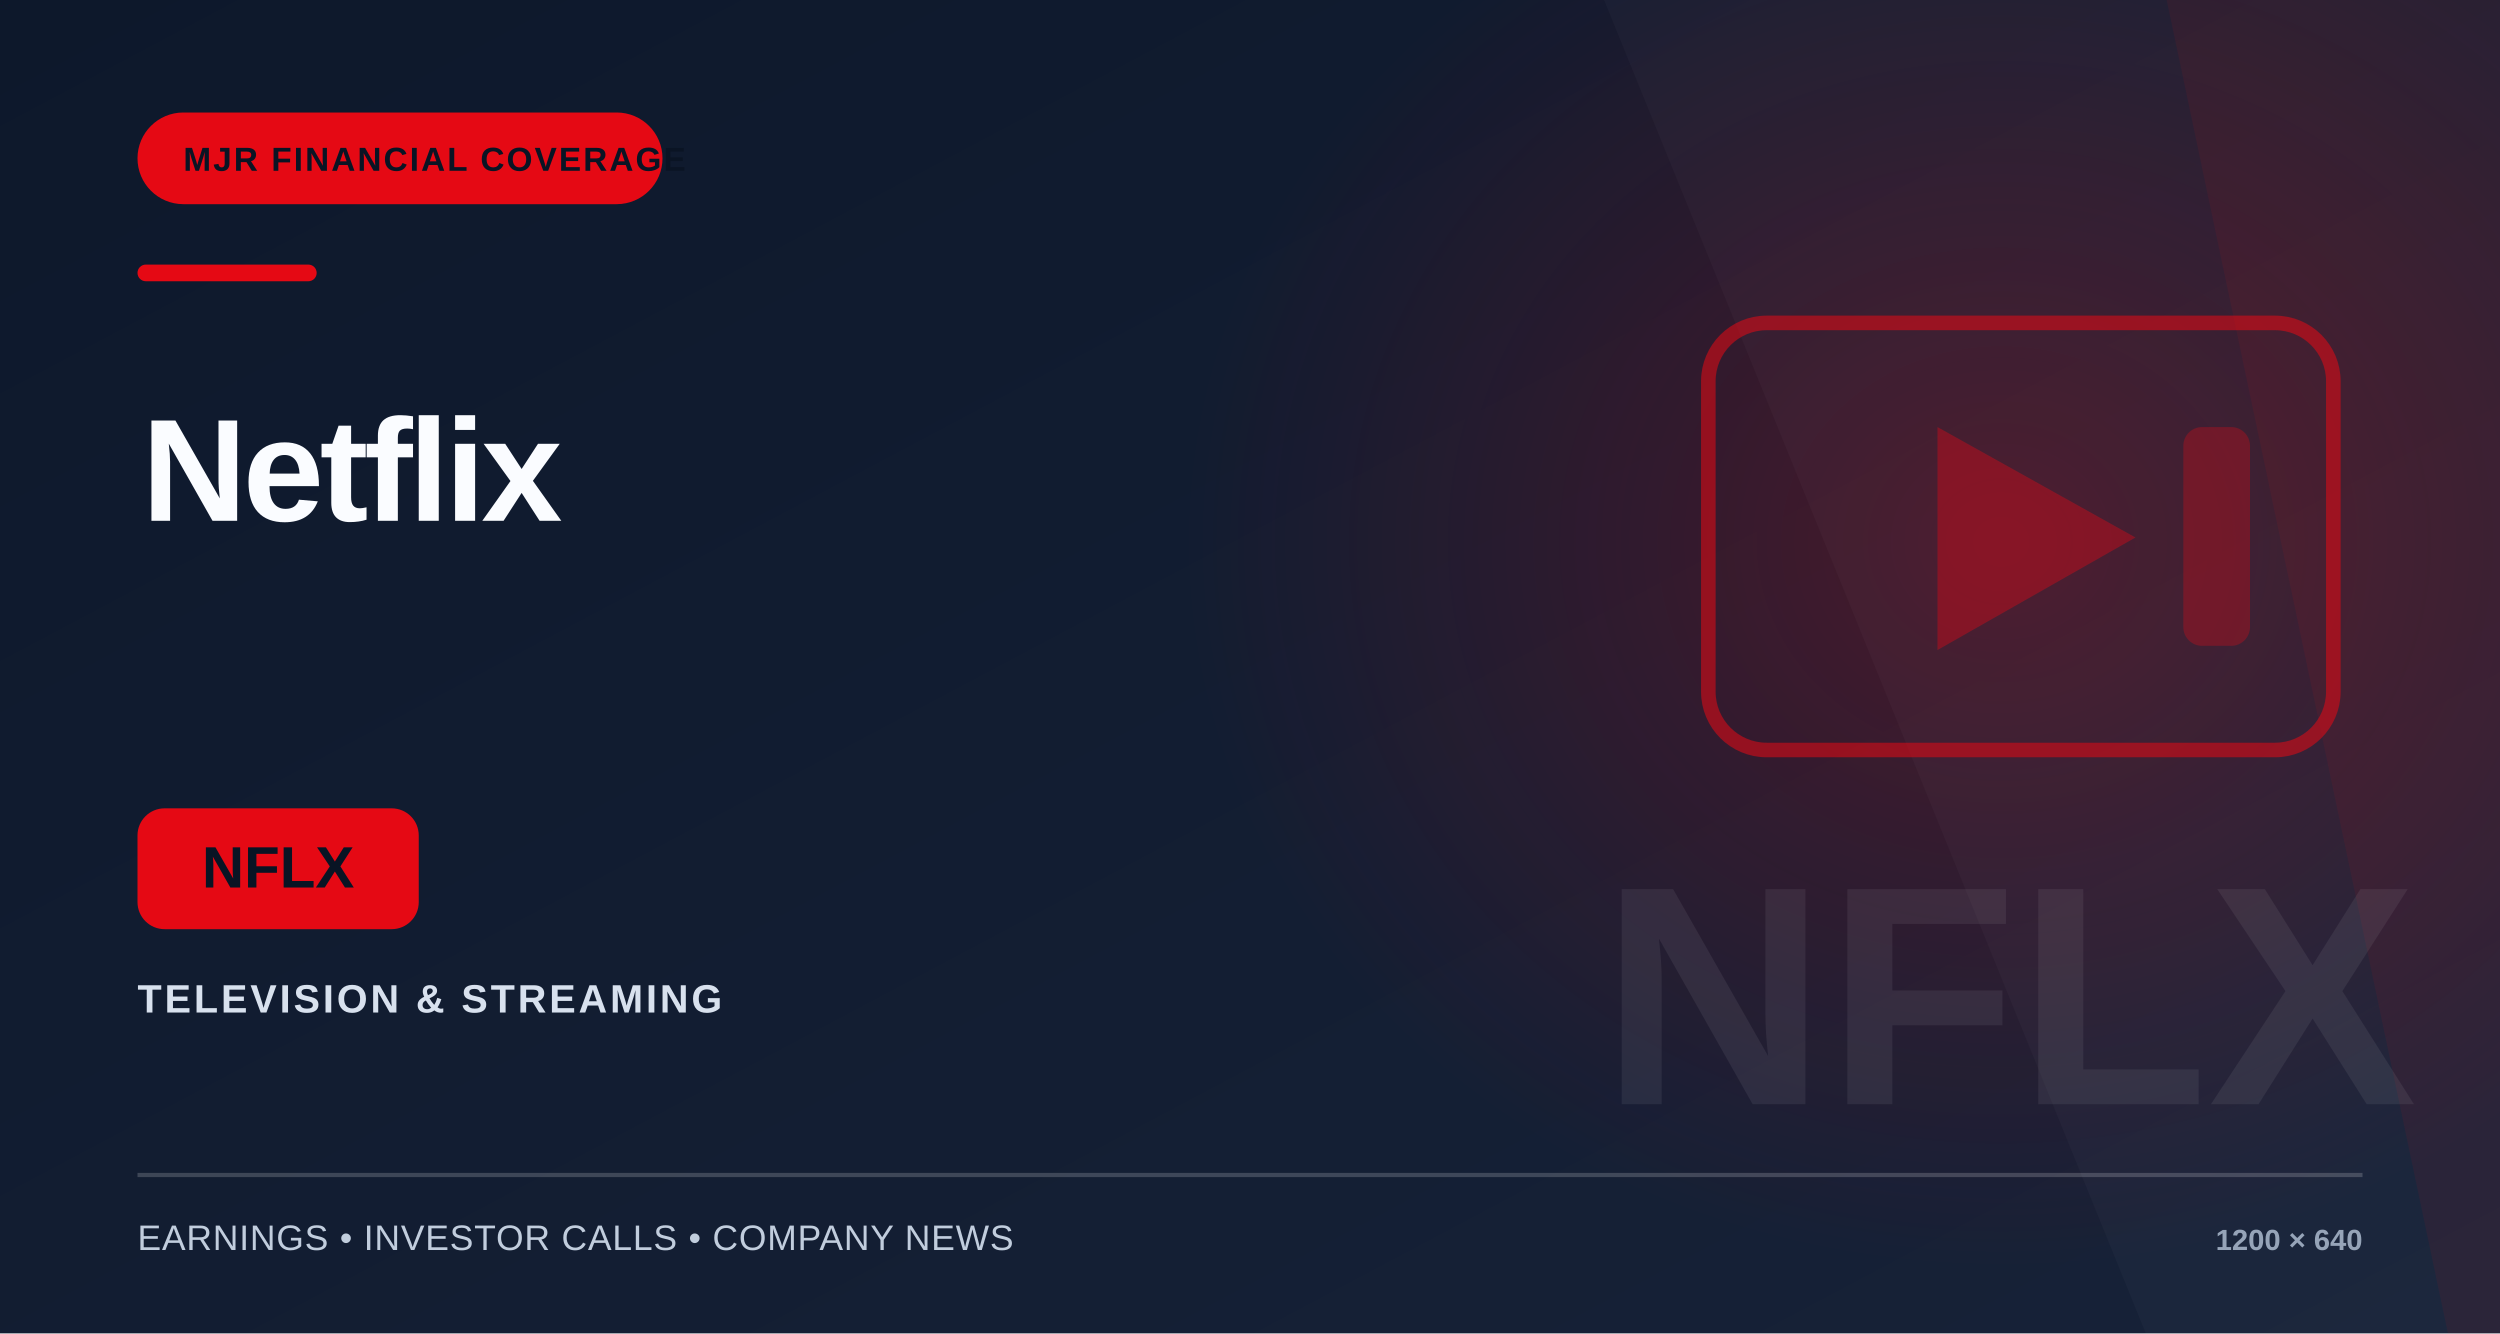
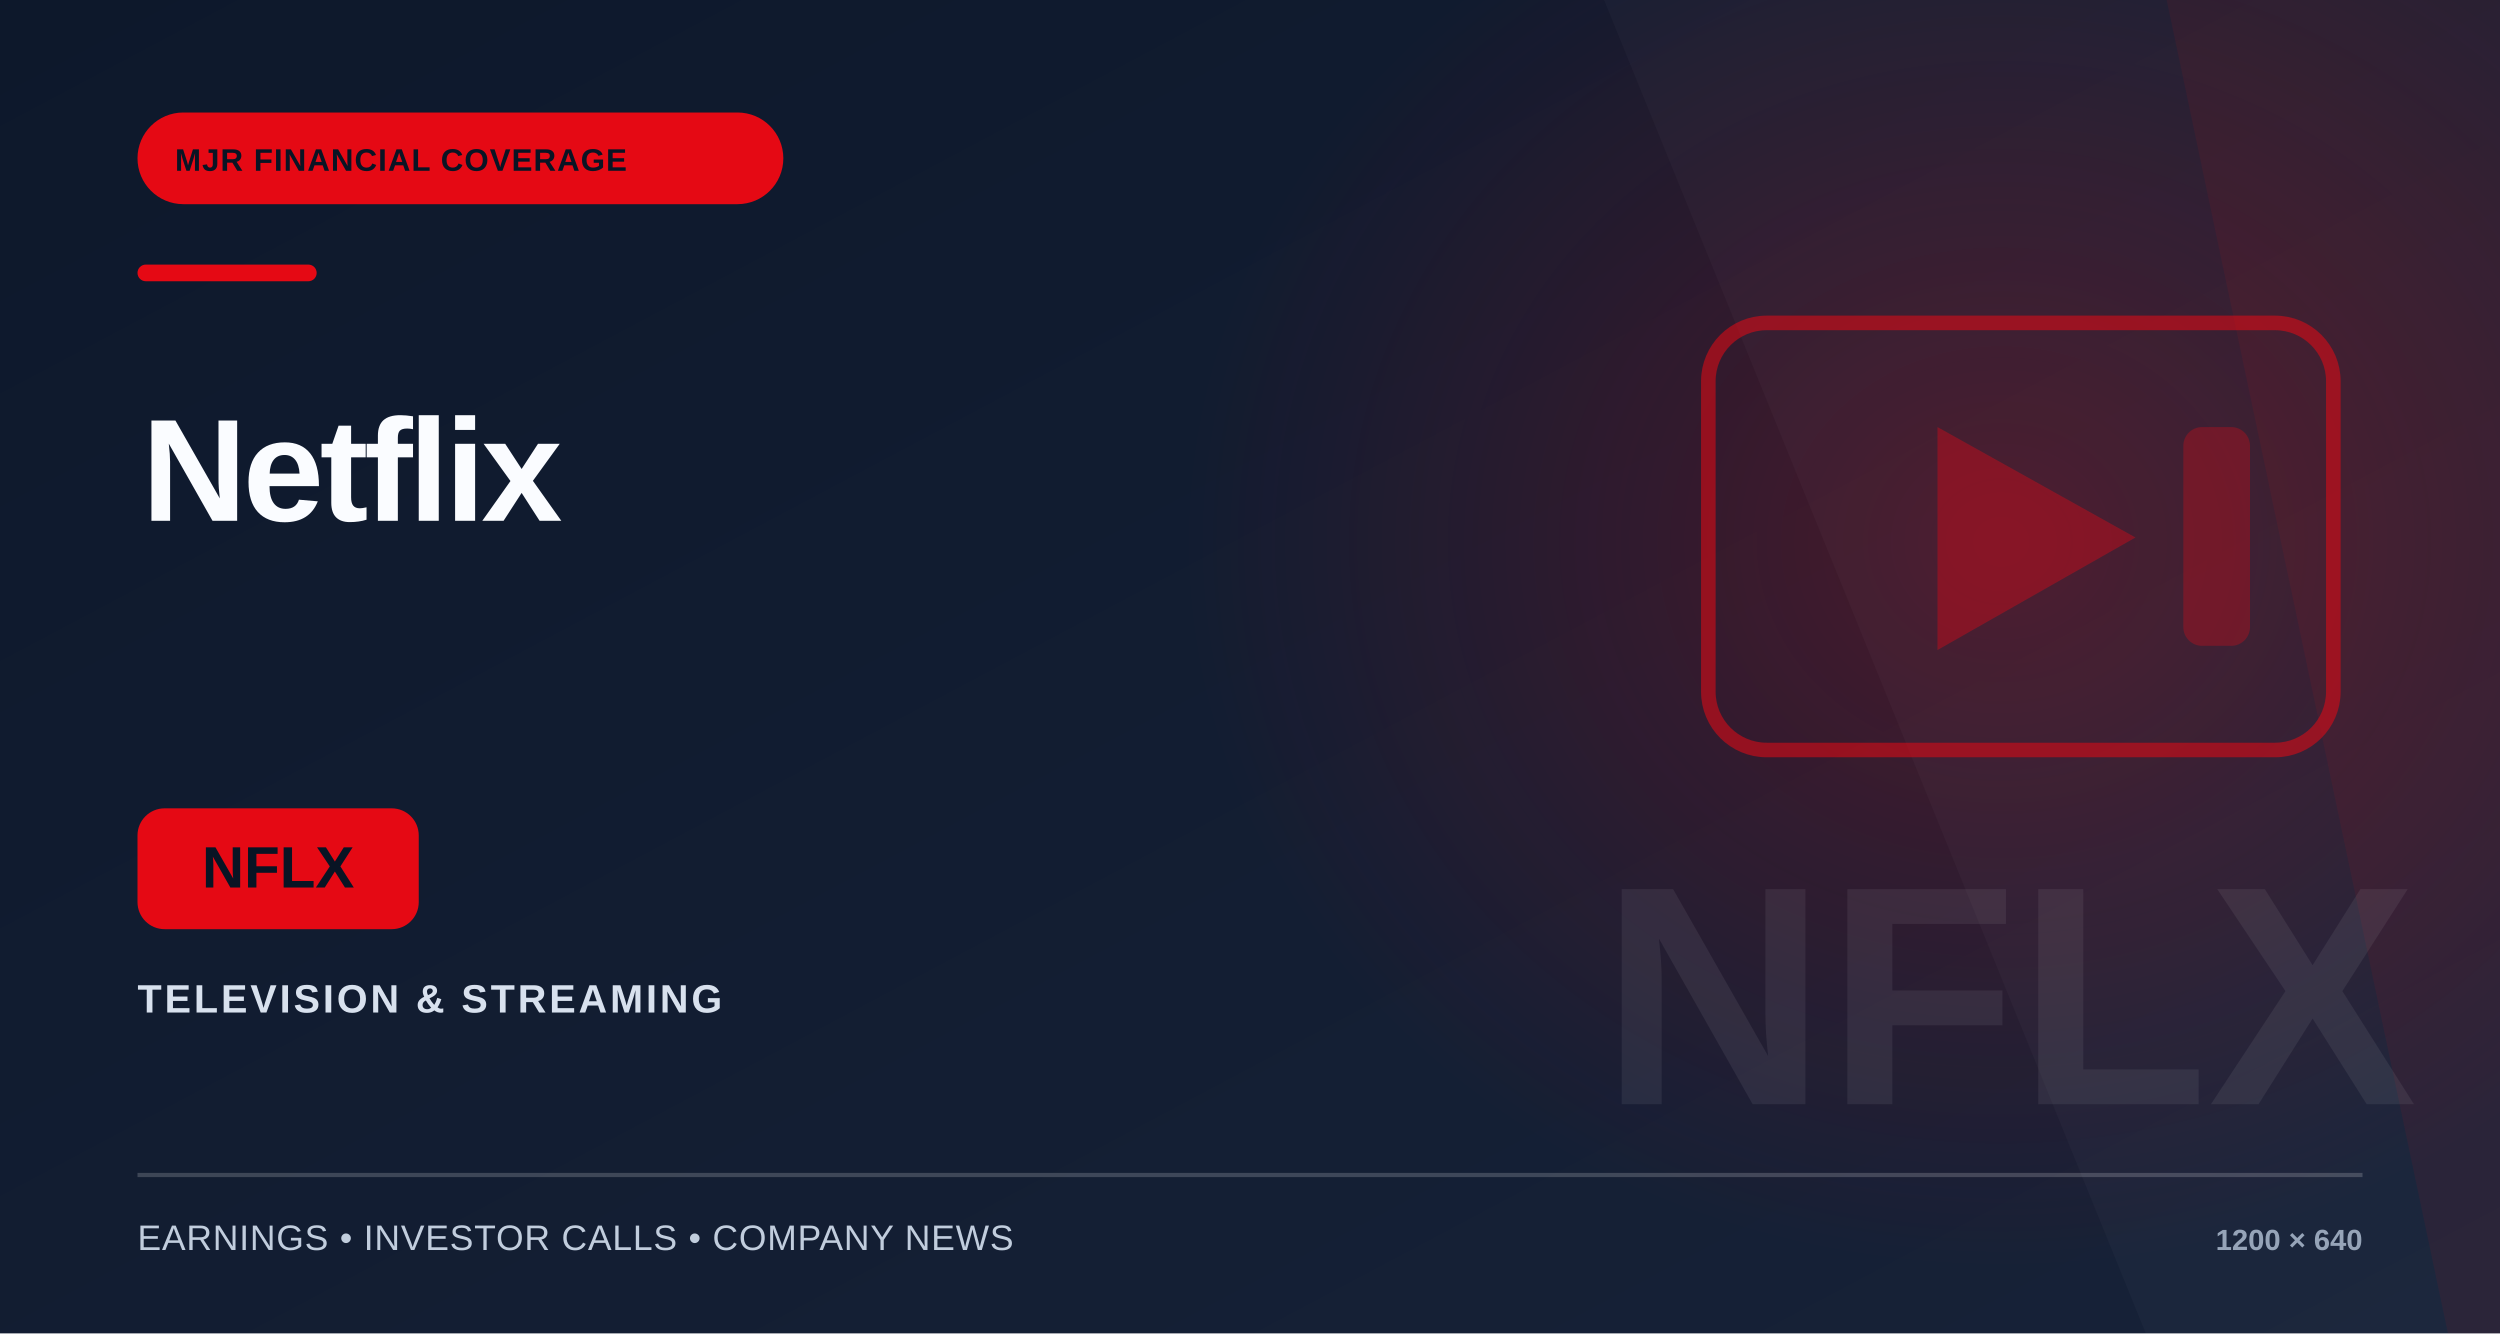
<svg xmlns="http://www.w3.org/2000/svg" width="1200" height="640" viewBox="0 0 1200 640" role="img" aria-labelledby="title desc">
  <defs>
    <linearGradient id="bg" x1="0" x2="1" y1="0" y2="1">
      <stop offset="0" stop-color="#0d182b" />
      <stop offset="1" stop-color="#172238" />
    </linearGradient>
    <radialGradient id="glow">
      <stop offset="0" stop-color="#E50914" stop-opacity=".26" />
      <stop offset="1" stop-color="#E50914" stop-opacity="0" />
    </radialGradient>
    <style>.title{font-family:Arial,Helvetica,sans-serif;font-weight:700;letter-spacing:-2px;fill:#fafcff}.label{font-family:Arial,Helvetica,sans-serif;font-weight:700}</style>
  </defs>
  <rect width="1200" height="640" fill="url(#bg)" />
  <ellipse cx="960" cy="260" rx="390" ry="350" fill="url(#glow)" />
  <path d="M770 0h430v640h-170z" fill="#fff" opacity=".025" />
  <path d="M1040 0h160v640h-25z" fill="#E50914" opacity=".075" />
  <g stroke="#E50914" stroke-width="7" fill="none" opacity=".55">
    <rect x="820" y="155" width="300" height="205" rx="28" />
    <path d="M930 205l95 53-95 54z" fill="#E50914" stroke="none" opacity=".7" />
    <rect x="1048" y="205" width="32" height="105" rx="9" fill="#E50914" stroke="none" opacity=".55" />
  </g>
  <text x="1160" y="530" text-anchor="end" class="label" font-size="150px" fill="#fff" opacity=".07">NFLX</text>
-   <rect x="66" y="54" width="252" height="44" rx="22" fill="#E50914" />
-   <text x="88" y="82" class="label" font-size="16px" letter-spacing="1" fill="#0a1424">MJR FINANCIAL COVERAGE</text>
+   <rect x="66" y="54" width="310" height="44" rx="22" fill="#E50914" />
+   <text x="84" y="82" class="label" font-size="15px" letter-spacing=".5" fill="#0a1424">MJR FINANCIAL COVERAGE</text>
  <rect x="66" y="127" width="86" height="8" rx="4" fill="#E50914" />
  <text x="68" y="250" class="title" font-size="70px">Netflix</text>
  <rect x="66" y="388" width="135" height="58" rx="13" fill="#E50914" />
  <text x="133.5" y="426" text-anchor="middle" class="label" font-size="28px" fill="#091424">NFLX</text>
  <text x="66" y="486" class="label" font-size="19px" letter-spacing="1.4" fill="#d8e1ee">TELEVISION &amp; STREAMING</text>
  <path d="M66 564H1134" stroke="#fff" stroke-opacity=".18" stroke-width="2" />
  <text x="66" y="600" font-family="Arial,Helvetica,sans-serif" font-size="17px" letter-spacing=".4" fill="#c1cddd">EARNINGS  •  INVESTOR CALLS  •  COMPANY NEWS</text>
  <text x="1134" y="600" text-anchor="end" class="label" font-size="14px" fill="#96a4b8">1200 × 640</text>
</svg>
